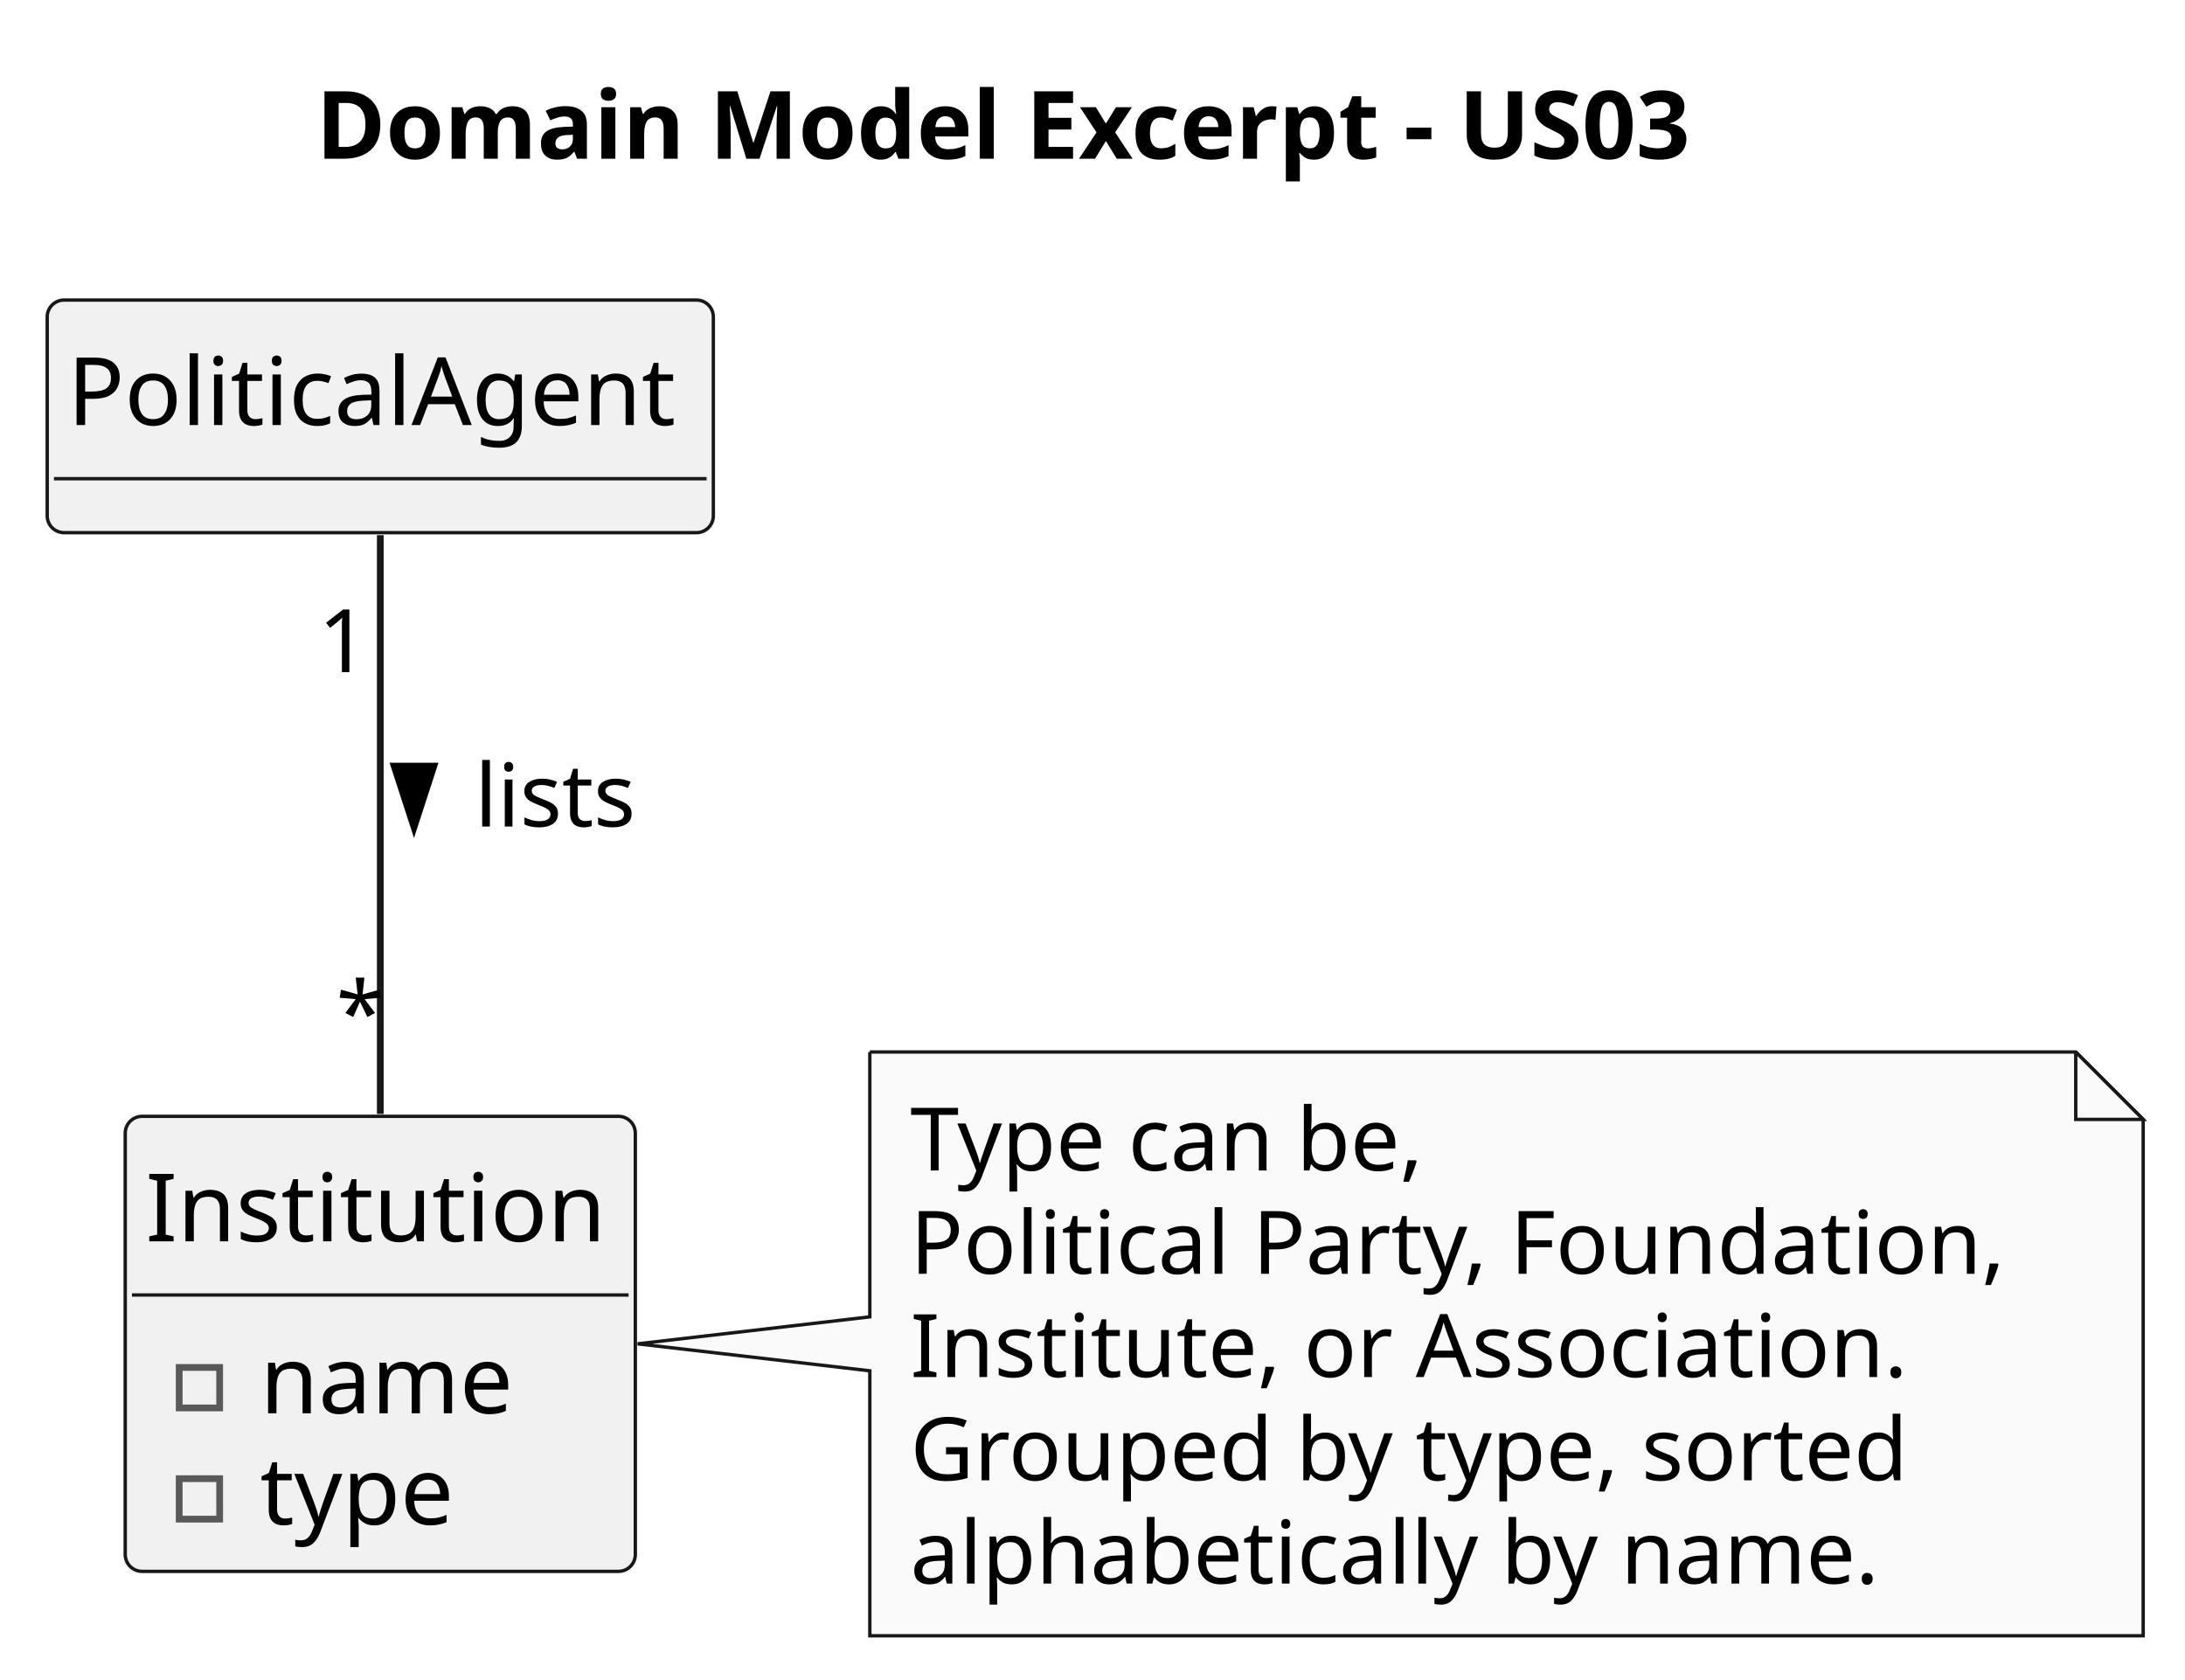
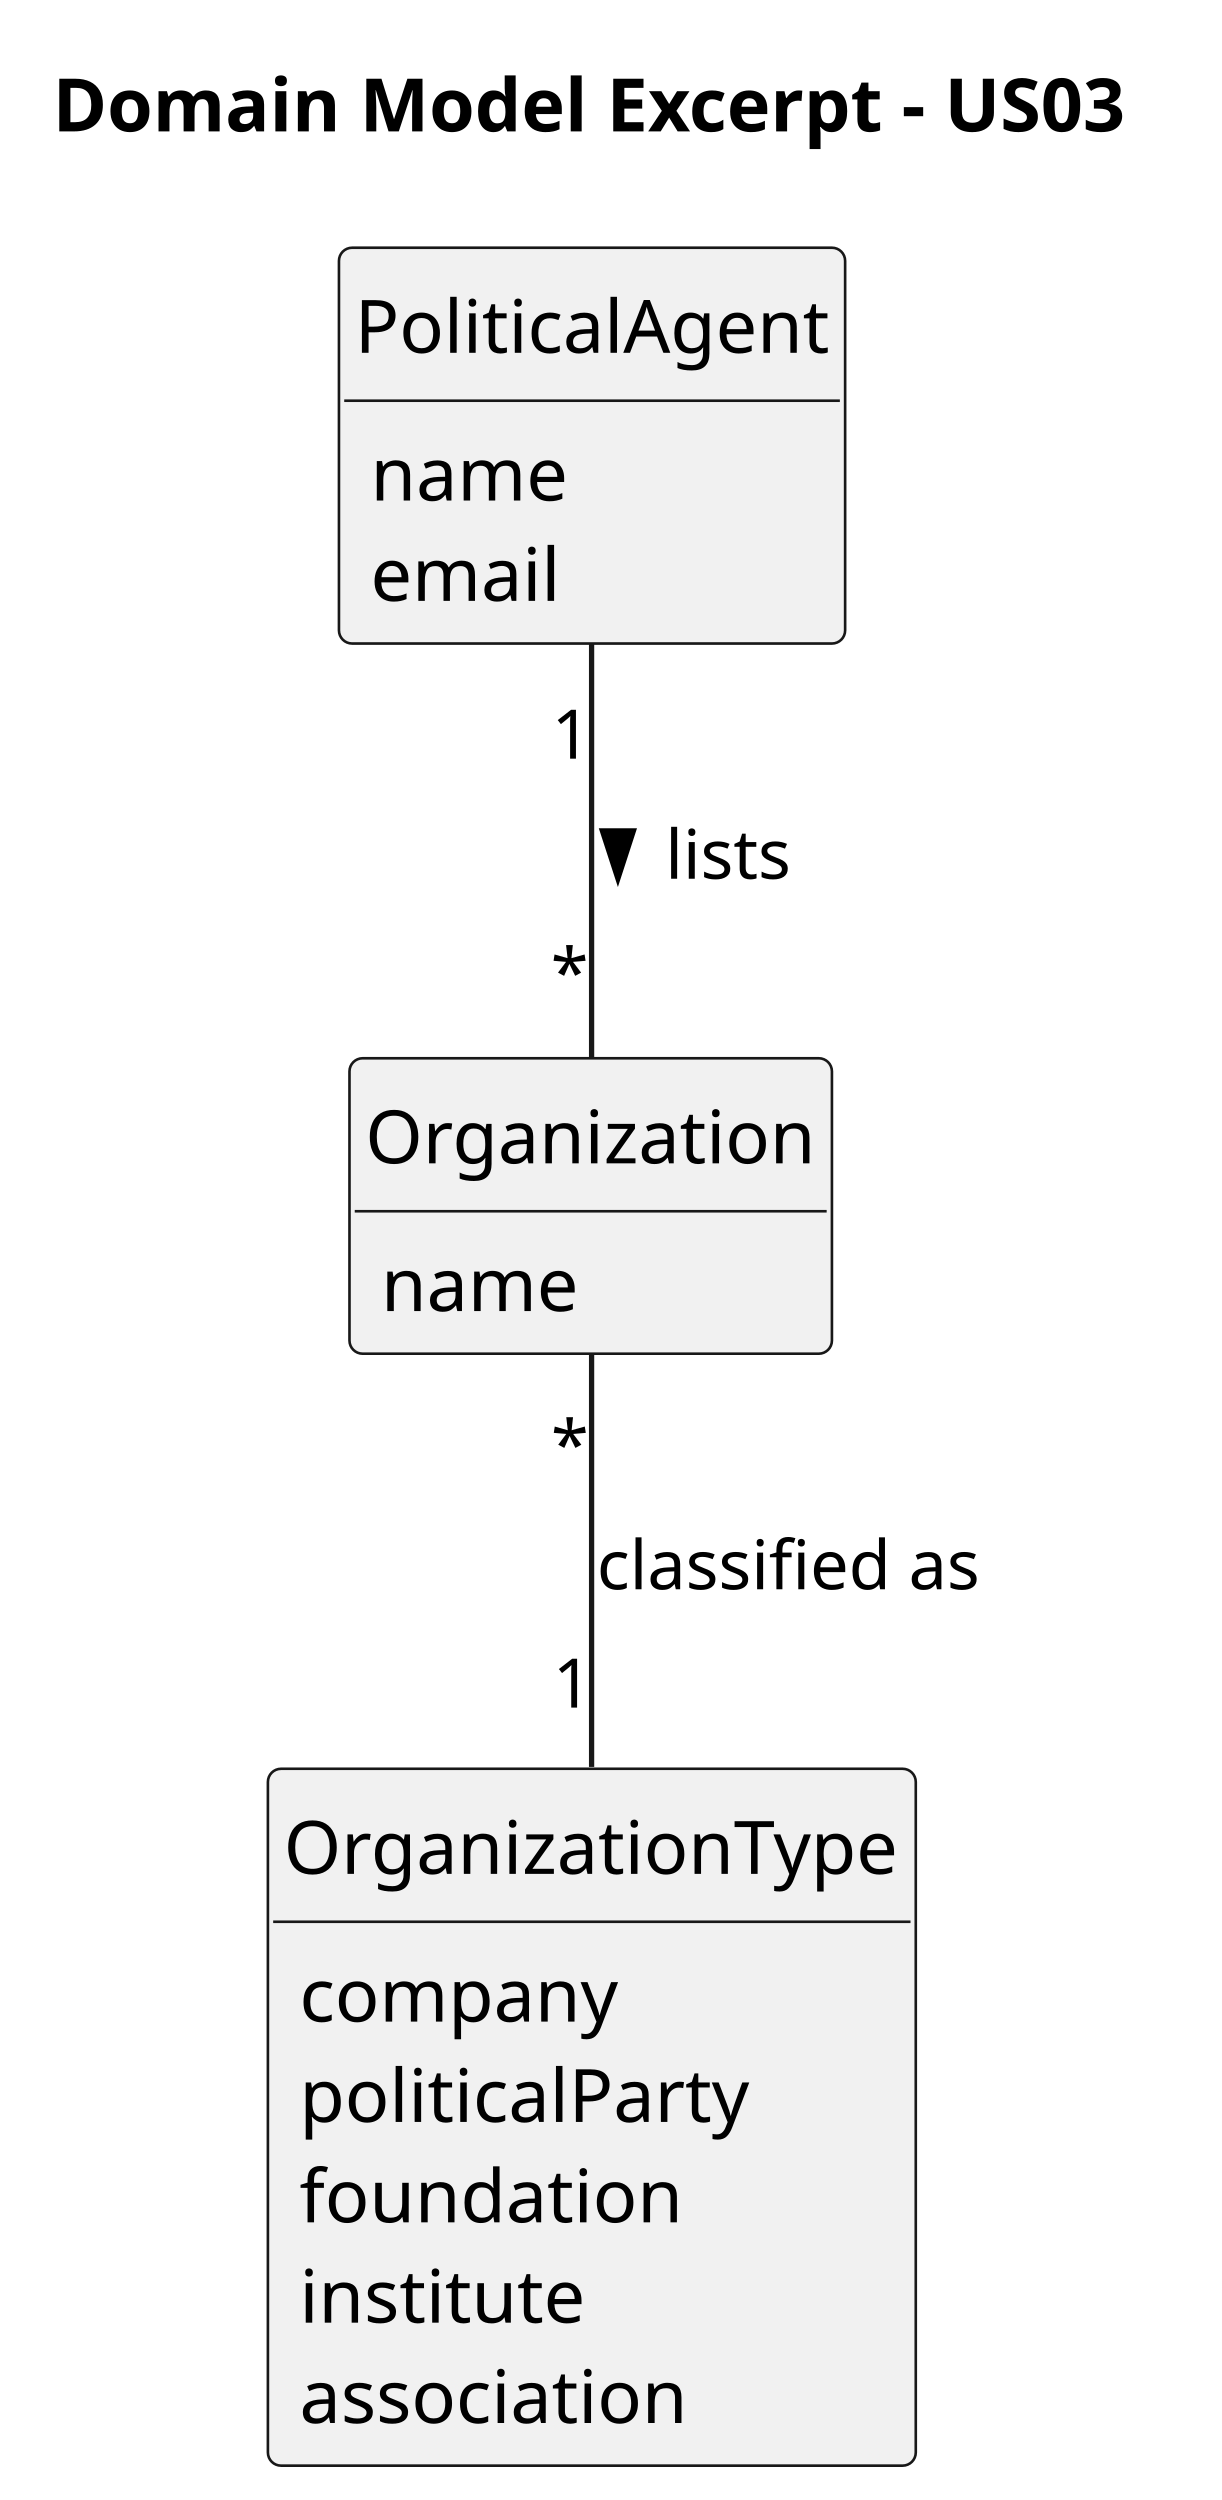
- <svg xmlns="http://www.w3.org/2000/svg" contentStyleType="text/css" data-diagram-type="CLASS" height="249px" preserveAspectRatio="none" style="width:324px;height:249px;background:#FFFFFF;" version="1.1" viewBox="0 0 324 249" width="324px" zoomAndPan="magnify">
+ <svg xmlns="http://www.w3.org/2000/svg" contentStyleType="text/css" data-diagram-type="CLASS" height="475px" preserveAspectRatio="none" style="width:232px;height:475px;background:#FFFFFF;" version="1.1" viewBox="0 0 232 475" width="232px" zoomAndPan="magnify">
  <defs />
  <g>
-     <g class="title" data-source-line="8">
-       <text fill="#000000" font-family="sans-serif" font-size="14" font-weight="bold" lengthAdjust="spacing" textLength="217.102" x="46.848" y="23.535">Domain Model Excerpt - US03</text>
+     <g class="title" data-source-line="9">
+       <text fill="#000000" font-family="sans-serif" font-size="14" font-weight="bold" lengthAdjust="spacing" textLength="204.049" x="10" y="24.966">Domain Model Excerpt - US03</text>
    </g>
-     <g class="entity" data-qualified-name="PoliticalAgent" data-source-line="10" id="ent0002">
-       <rect fill="#F1F1F1" height="34.488" rx="2.5" ry="2.5" style="stroke:#181818;stroke-width:0.5;" width="98.777" x="7" y="44.488" />
-       <text fill="#000000" font-family="sans-serif" font-size="14" lengthAdjust="spacing" textLength="92.777" x="10" y="63.023">PoliticalAgent</text>
-       <line style="stroke:#181818;stroke-width:0.5;" x1="8" x2="104.777" y1="70.977" y2="70.977" />
+     <g class="entity" data-entity="PoliticalAgent" data-source-line="11" data-uid="ent0002" id="entity_PoliticalAgent">
+       <rect fill="#F1F1F1" height="75.204" rx="2.5" ry="2.5" style="stroke:#181818;stroke-width:0.5;" width="96.174" x="64.401" y="47.068" />
+       <text fill="#000000" font-family="sans-serif" font-size="14" lengthAdjust="spacing" textLength="90.174" x="67.401" y="67.034">PoliticalAgent</text>
+       <line style="stroke:#181818;stroke-width:0.5;" x1="65.401" x2="159.574" y1="76.136" y2="76.136" />
+       <text fill="#000000" font-family="sans-serif" font-size="14" lengthAdjust="spacing" textLength="37.492" x="70.401" y="95.102">name</text>
+       <text fill="#000000" font-family="sans-serif" font-size="14" lengthAdjust="spacing" textLength="36.064" x="70.401" y="114.17">email</text>
    </g>
-     <g class="entity" data-qualified-name="Institution" data-source-line="13" id="ent0003">
-       <rect fill="#F1F1F1" height="67.465" rx="2.5" ry="2.5" style="stroke:#181818;stroke-width:0.5;" width="75.638" x="18.57" y="165.518" />
-       <text fill="#000000" font-family="sans-serif" font-size="14" lengthAdjust="spacing" textLength="69.638" x="21.57" y="184.053">Institution</text>
-       <line style="stroke:#181818;stroke-width:0.5;" x1="19.57" x2="93.208" y1="192.007" y2="192.007" />
-       <g data-visibility-modifier="PRIVATE_FIELD">
-         <rect fill="none" height="6" style="stroke:#595959;stroke-width:1;" width="6" x="26.57" y="202.751" />
-       </g>
-       <text fill="#000000" font-family="sans-serif" font-size="14" lengthAdjust="spacing" textLength="37.29" x="38.57" y="209.542">name</text>
-       <g data-visibility-modifier="PRIVATE_FIELD">
-         <rect fill="none" height="6" style="stroke:#595959;stroke-width:1;" width="6" x="26.57" y="219.239" />
-       </g>
-       <text fill="#000000" font-family="sans-serif" font-size="14" lengthAdjust="spacing" textLength="29.162" x="38.57" y="226.03">type</text>
+     <g class="entity" data-entity="Organization" data-source-line="16" data-uid="ent0003" id="entity_Organization">
+       <rect fill="#F1F1F1" height="56.136" rx="2.5" ry="2.5" style="stroke:#181818;stroke-width:0.5;" width="91.666" x="66.401" y="201.068" />
+       <text fill="#000000" font-family="sans-serif" font-size="14" lengthAdjust="spacing" textLength="85.666" x="69.401" y="221.034">Organization</text>
+       <line style="stroke:#181818;stroke-width:0.5;" x1="67.401" x2="157.066" y1="230.136" y2="230.136" />
+       <text fill="#000000" font-family="sans-serif" font-size="14" lengthAdjust="spacing" textLength="37.492" x="72.401" y="249.102">name</text>
    </g>
-     <g class="entity" data-qualified-name="GMN5" data-source-line="21" id="ent0006">
-       <path d="M128.98,155.978 L128.98,195.248 L94.55,199.248 L128.98,203.248 L128.98,242.531 A0,0 0 0 0 128.98,242.531 L317.799,242.531 A0,0 0 0 0 317.799,242.531 L317.799,165.978 L307.799,155.978 L128.98,155.978 A0,0 0 0 0 128.98,155.978" fill="#FAFAFA" style="stroke:#181818;stroke-width:0.5;" />
-       <path d="M307.799,155.978 L307.799,165.978 L317.799,165.978 L307.799,155.978" fill="#FAFAFA" style="stroke:#181818;stroke-width:0.5;" />
-       <text fill="#000000" font-family="sans-serif" font-size="13" lengthAdjust="spacing" textLength="80.107" x="134.98" y="173.547">Type can be,</text>
-       <text fill="#000000" font-family="sans-serif" font-size="13" lengthAdjust="spacing" textLength="167.819" x="134.98" y="188.857">Political Party, Foundation,</text>
-       <text fill="#000000" font-family="sans-serif" font-size="13" lengthAdjust="spacing" textLength="154.331" x="134.98" y="204.168">Institute, or Association.</text>
-       <text fill="#000000" font-family="sans-serif" font-size="13" lengthAdjust="spacing" textLength="153.099" x="134.98" y="219.478">Grouped by type, sorted</text>
-       <text fill="#000000" font-family="sans-serif" font-size="13" lengthAdjust="spacing" textLength="148.497" x="134.98" y="234.789">alphabetically by name.</text>
+     <g class="entity" data-entity="OrganizationType" data-source-line="20" data-uid="ent0004" id="entity_OrganizationType">
+       <rect fill="#F1F1F1" height="132.407" rx="2.5" ry="2.5" style="stroke:#181818;stroke-width:0.5;" width="123.096" x="50.901" y="336.068" />
+       <text fill="#000000" font-family="sans-serif" font-size="14" lengthAdjust="spacing" textLength="117.096" x="53.901" y="356.034">OrganizationType</text>
+       <line style="stroke:#181818;stroke-width:0.5;" x1="51.901" x2="172.996" y1="365.136" y2="365.136" />
+       <text fill="#000000" font-family="sans-serif" font-size="14" lengthAdjust="spacing" textLength="60.536" x="56.901" y="384.102">company</text>
+       <text fill="#000000" font-family="sans-serif" font-size="14" lengthAdjust="spacing" textLength="85.456" x="56.901" y="403.17">politicalParty</text>
+       <text fill="#000000" font-family="sans-serif" font-size="14" lengthAdjust="spacing" textLength="72.842" x="56.901" y="422.238">foundation</text>
+       <text fill="#000000" font-family="sans-serif" font-size="14" lengthAdjust="spacing" textLength="54.292" x="56.901" y="441.305">institute</text>
+       <text fill="#000000" font-family="sans-serif" font-size="14" lengthAdjust="spacing" textLength="73.71" x="56.901" y="460.373">association</text>
    </g>
-     <g class="link" data-entity-1="ent0002" data-entity-2="ent0003" data-link-type="association" data-source-line="18" id="lnk4">
-       <path codeLine="18" d="M56.39,79.348 C56.39,100.628 56.39,137.978 56.39,165.158" fill="none" id="PoliticalAgent-Institution" style="stroke:#181818;stroke-width:1;" />
-       <polygon fill="#000000" points="61.39,122.634,64.329,113.588,58.451,113.588,61.39,122.634" style="stroke:#000000;stroke-width:1;" />
-       <text fill="#000000" font-family="sans-serif" font-size="13" lengthAdjust="spacing" textLength="25.632" x="70.39" y="122.547">lists</text>
-       <text fill="#000000" font-family="sans-serif" font-size="13" lengthAdjust="spacing" textLength="8.22" x="47.199" y="99.656">1</text>
-       <text fill="#000000" font-family="sans-serif" font-size="13" lengthAdjust="spacing" textLength="6.265" x="49.844" y="154.828">*</text>
+     <g class="link" data-entity-1="PoliticalAgent" data-entity-2="Organization" data-source-line="28" data-uid="lnk5" id="link_PoliticalAgent_Organization">
+       <path codeLine="28" d="M112.401,122.268 C112.401,146.838 112.401,178.648 112.401,200.948" fill="none" id="PoliticalAgent-Organization" style="stroke:#181818;stroke-width:1;" />
+       <polygon fill="#000000" points="117.401,166.921,120.34,157.876,114.462,157.876,117.401,166.921" style="stroke:#000000;stroke-width:1;" />
+       <text fill="#000000" font-family="sans-serif" font-size="13" lengthAdjust="spacing" textLength="23.855" x="126.401" y="166.965">lists</text>
+       <text fill="#000000" font-family="sans-serif" font-size="13" lengthAdjust="spacing" textLength="7.436" x="104.822" y="144.149">1</text>
+       <text fill="#000000" font-family="sans-serif" font-size="13" lengthAdjust="spacing" textLength="7.163" x="104.649" y="189.442">*</text>
+     </g>
+     <g class="link" data-entity-1="Organization" data-entity-2="OrganizationType" data-source-line="30" data-uid="lnk6" id="link_Organization_OrganizationType">
+       <path codeLine="30" d="M112.401,257.168 C112.401,278.258 112.401,308.438 112.401,335.718" fill="none" id="Organization-OrganizationType" style="stroke:#181818;stroke-width:1;" />
+       <text fill="#000000" font-family="sans-serif" font-size="13" lengthAdjust="spacing" textLength="72.748" x="113.401" y="301.965">classified as</text>
+       <text fill="#000000" font-family="sans-serif" font-size="13" lengthAdjust="spacing" textLength="7.163" x="104.689" y="279.134">*</text>
+       <text fill="#000000" font-family="sans-serif" font-size="13" lengthAdjust="spacing" textLength="7.436" x="105.036" y="324.445">1</text>
    </g>
  </g>
</svg>
